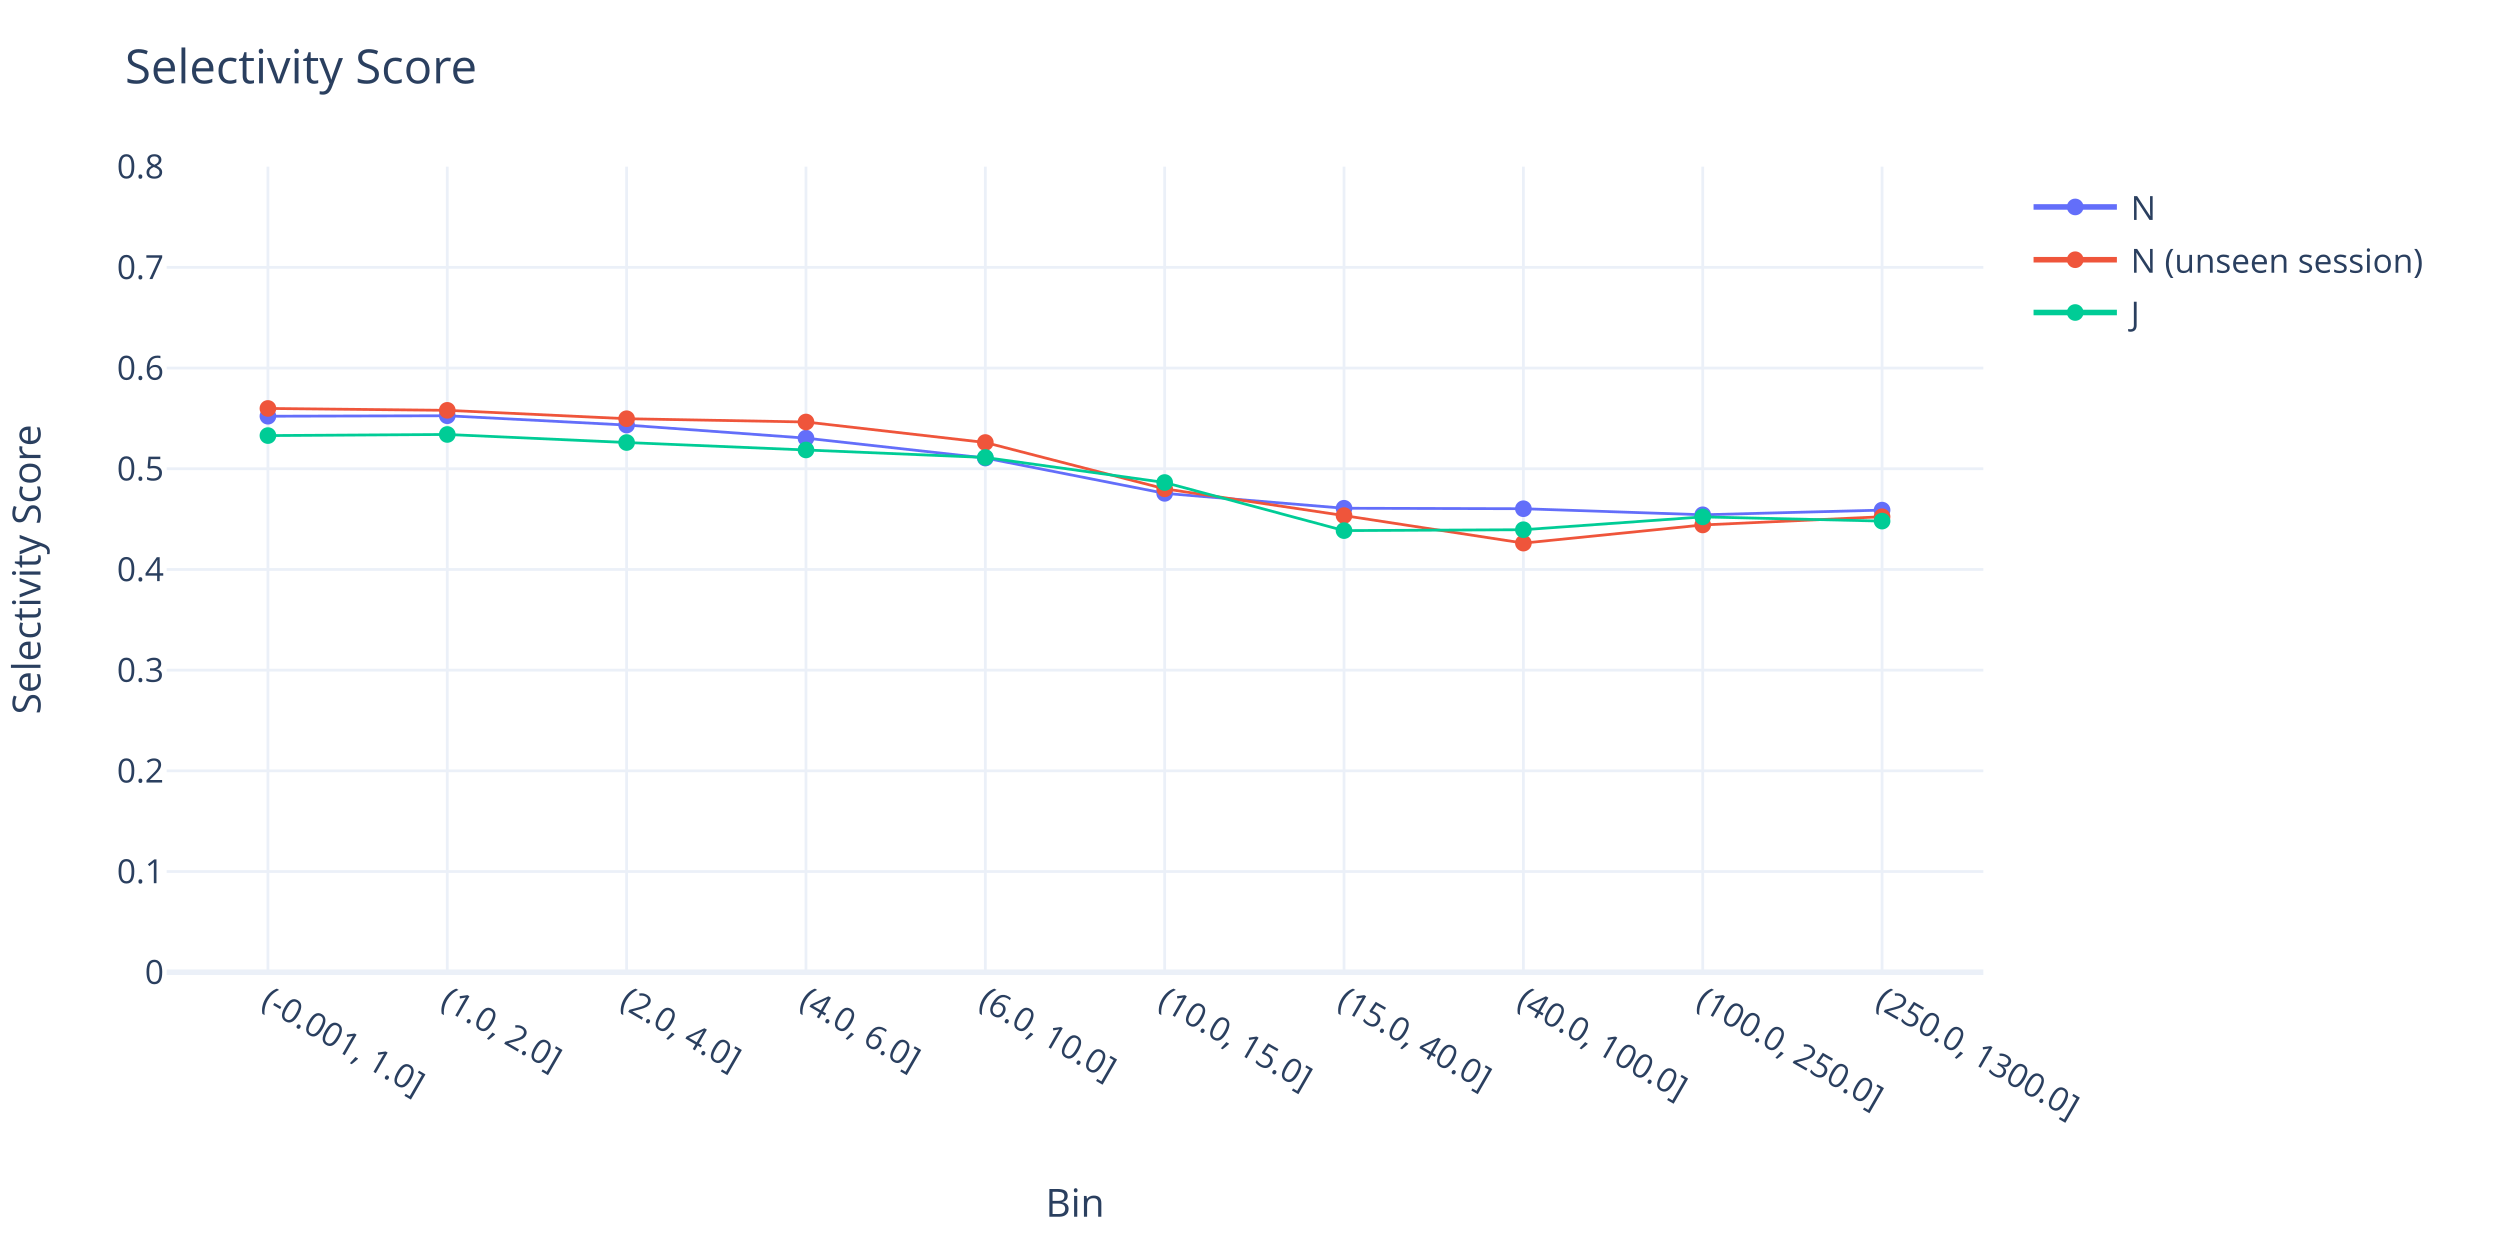
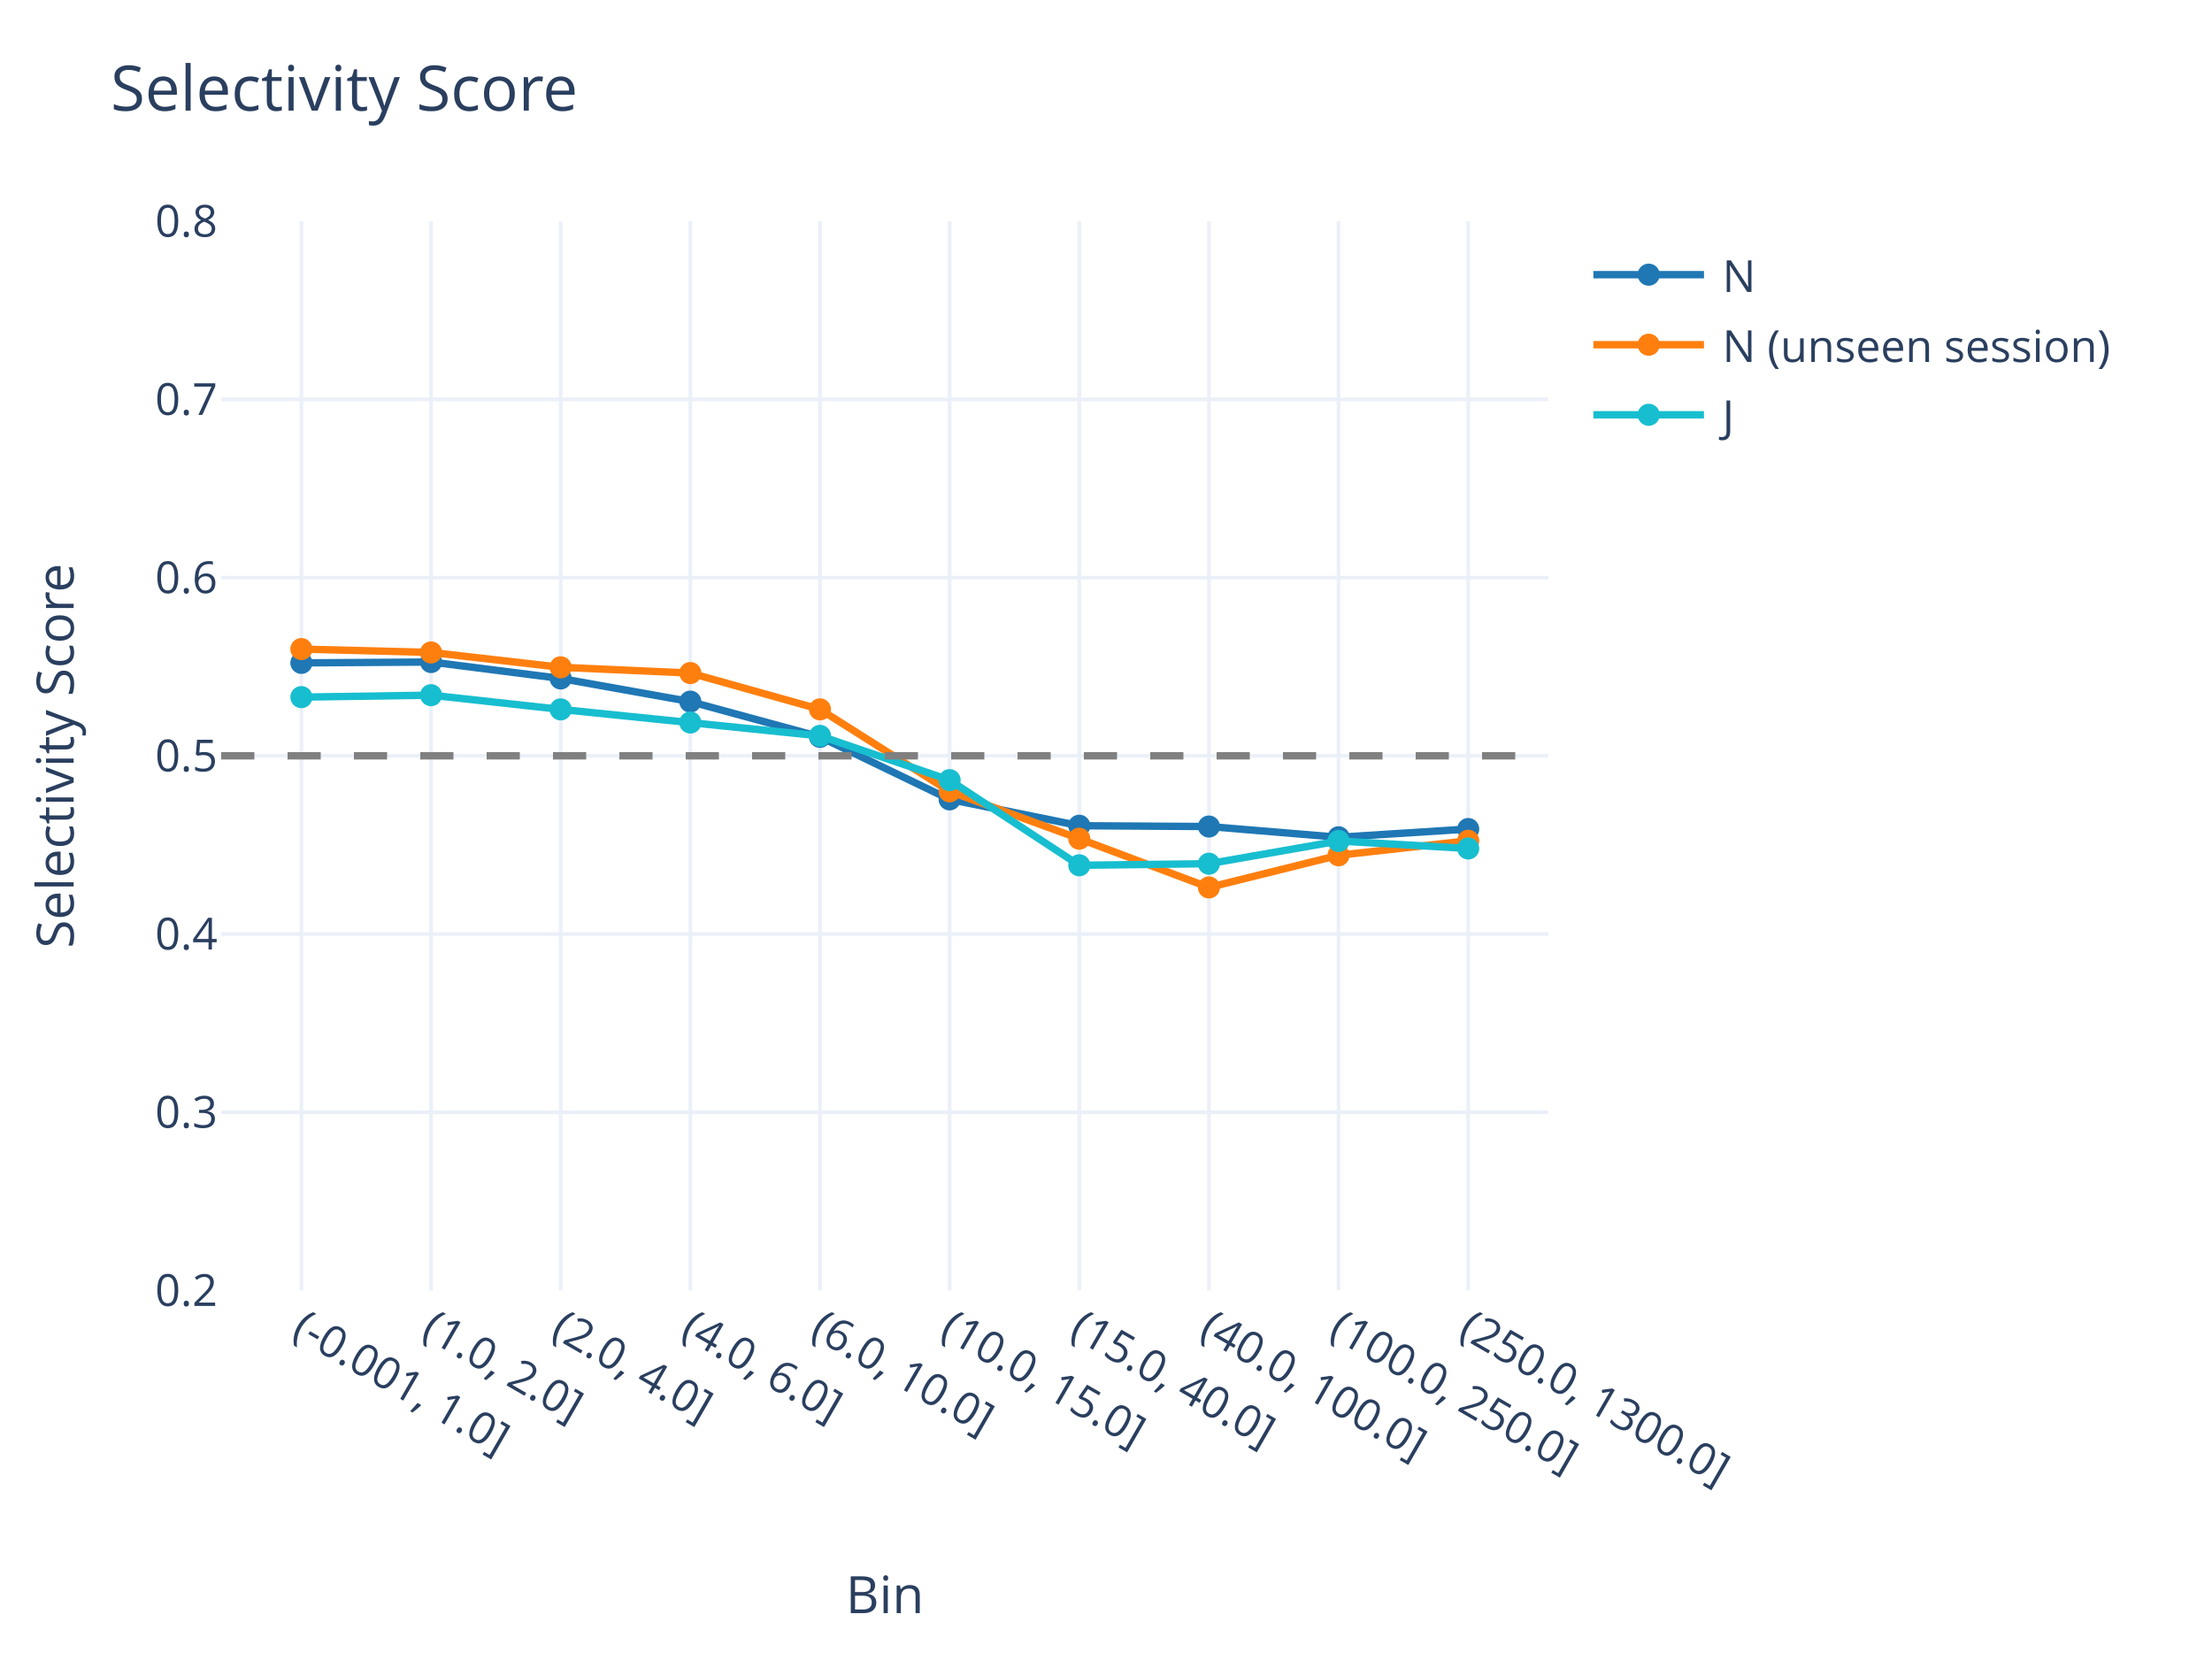
- <svg xmlns="http://www.w3.org/2000/svg" class="main-svg" width="1800" height="900" style="" viewBox="0 0 900 450">
-   <rect x="0" y="0" width="900" height="450" style="fill: rgb(255, 255, 255); fill-opacity: 1;" />
-   <defs id="defs-a955e3">
+ <svg xmlns="http://www.w3.org/2000/svg" class="main-svg" width="600" height="450" style="" viewBox="0 0 600 450">
+   <rect x="0" y="0" width="600" height="450" style="fill: rgb(255, 255, 255); fill-opacity: 1;" />
+   <defs id="defs-eeb32b">
    <g class="clips">
-       <clipPath id="clipa955e3xyplot" class="plotclip">
-         <rect width="654" height="290" />
-       </clipPath>
-       <clipPath class="axesclip" id="clipa955e3x">
-         <rect x="60" y="0" width="654" height="450" />
-       </clipPath>
-       <clipPath class="axesclip" id="clipa955e3y">
-         <rect x="0" y="60" width="900" height="290" />
-       </clipPath>
-       <clipPath class="axesclip" id="clipa955e3xy">
-         <rect x="60" y="60" width="654" height="290" />
+       <clipPath id="clipeeb32bxyplot" class="plotclip">
+         <rect width="360" height="290" />
+       </clipPath>
+       <clipPath class="axesclip" id="clipeeb32bx">
+         <rect x="60" y="0" width="360" height="450" />
+       </clipPath>
+       <clipPath class="axesclip" id="clipeeb32by">
+         <rect x="0" y="60" width="600" height="290" />
+       </clipPath>
+       <clipPath class="axesclip" id="clipeeb32bxy">
+         <rect x="60" y="60" width="360" height="290" />
      </clipPath>
    </g>
    <g class="gradients" />
+     <g class="patterns" />
  </defs>
  <g class="bglayer" />
  <g class="layer-below">
    <g class="imagelayer" />
    <g class="shapelayer" />
  </g>
  <g class="cartesianlayer">
    <g class="subplot xy">
      <g class="layer-subplot">
        <g class="shapelayer" />
        <g class="imagelayer" />
      </g>
+       <g class="minor-gridlayer">
+         <g class="x" />
+         <g class="y" />
+       </g>
      <g class="gridlayer">
        <g class="x">
-           <path class="xgrid crisp" transform="translate(96.45,0)" d="M0,60v290" style="stroke: rgb(235, 240, 248); stroke-opacity: 1; stroke-width: 1px;" />
-           <path class="xgrid crisp" transform="translate(161.02,0)" d="M0,60v290" style="stroke: rgb(235, 240, 248); stroke-opacity: 1; stroke-width: 1px;" />
-           <path class="xgrid crisp" transform="translate(225.58,0)" d="M0,60v290" style="stroke: rgb(235, 240, 248); stroke-opacity: 1; stroke-width: 1px;" />
-           <path class="xgrid crisp" transform="translate(290.15,0)" d="M0,60v290" style="stroke: rgb(235, 240, 248); stroke-opacity: 1; stroke-width: 1px;" />
-           <path class="xgrid crisp" transform="translate(354.72,0)" d="M0,60v290" style="stroke: rgb(235, 240, 248); stroke-opacity: 1; stroke-width: 1px;" />
-           <path class="xgrid crisp" transform="translate(419.28,0)" d="M0,60v290" style="stroke: rgb(235, 240, 248); stroke-opacity: 1; stroke-width: 1px;" />
-           <path class="xgrid crisp" transform="translate(483.85,0)" d="M0,60v290" style="stroke: rgb(235, 240, 248); stroke-opacity: 1; stroke-width: 1px;" />
-           <path class="xgrid crisp" transform="translate(548.42,0)" d="M0,60v290" style="stroke: rgb(235, 240, 248); stroke-opacity: 1; stroke-width: 1px;" />
-           <path class="xgrid crisp" transform="translate(612.98,0)" d="M0,60v290" style="stroke: rgb(235, 240, 248); stroke-opacity: 1; stroke-width: 1px;" />
-           <path class="xgrid crisp" transform="translate(677.55,0)" d="M0,60v290" style="stroke: rgb(235, 240, 248); stroke-opacity: 1; stroke-width: 1px;" />
+           <path class="xgrid crisp" transform="translate(81.75,0)" d="M0,60v290" style="stroke: rgb(235, 240, 248); stroke-opacity: 1; stroke-width: 1px;" />
+           <path class="xgrid crisp" transform="translate(116.92,0)" d="M0,60v290" style="stroke: rgb(235, 240, 248); stroke-opacity: 1; stroke-width: 1px;" />
+           <path class="xgrid crisp" transform="translate(152.08,0)" d="M0,60v290" style="stroke: rgb(235, 240, 248); stroke-opacity: 1; stroke-width: 1px;" />
+           <path class="xgrid crisp" transform="translate(187.25,0)" d="M0,60v290" style="stroke: rgb(235, 240, 248); stroke-opacity: 1; stroke-width: 1px;" />
+           <path class="xgrid crisp" transform="translate(222.42,0)" d="M0,60v290" style="stroke: rgb(235, 240, 248); stroke-opacity: 1; stroke-width: 1px;" />
+           <path class="xgrid crisp" transform="translate(257.58,0)" d="M0,60v290" style="stroke: rgb(235, 240, 248); stroke-opacity: 1; stroke-width: 1px;" />
+           <path class="xgrid crisp" transform="translate(292.75,0)" d="M0,60v290" style="stroke: rgb(235, 240, 248); stroke-opacity: 1; stroke-width: 1px;" />
+           <path class="xgrid crisp" transform="translate(327.92,0)" d="M0,60v290" style="stroke: rgb(235, 240, 248); stroke-opacity: 1; stroke-width: 1px;" />
+           <path class="xgrid crisp" transform="translate(363.08,0)" d="M0,60v290" style="stroke: rgb(235, 240, 248); stroke-opacity: 1; stroke-width: 1px;" />
+           <path class="xgrid crisp" transform="translate(398.25,0)" d="M0,60v290" style="stroke: rgb(235, 240, 248); stroke-opacity: 1; stroke-width: 1px;" />
        </g>
        <g class="y">
-           <path class="ygrid crisp" transform="translate(0,313.75)" d="M60,0h654" style="stroke: rgb(235, 240, 248); stroke-opacity: 1; stroke-width: 1px;" />
-           <path class="ygrid crisp" transform="translate(0,277.5)" d="M60,0h654" style="stroke: rgb(235, 240, 248); stroke-opacity: 1; stroke-width: 1px;" />
-           <path class="ygrid crisp" transform="translate(0,241.25)" d="M60,0h654" style="stroke: rgb(235, 240, 248); stroke-opacity: 1; stroke-width: 1px;" />
-           <path class="ygrid crisp" transform="translate(0,205)" d="M60,0h654" style="stroke: rgb(235, 240, 248); stroke-opacity: 1; stroke-width: 1px;" />
-           <path class="ygrid crisp" transform="translate(0,168.75)" d="M60,0h654" style="stroke: rgb(235, 240, 248); stroke-opacity: 1; stroke-width: 1px;" />
-           <path class="ygrid crisp" transform="translate(0,132.5)" d="M60,0h654" style="stroke: rgb(235, 240, 248); stroke-opacity: 1; stroke-width: 1px;" />
-           <path class="ygrid crisp" transform="translate(0,96.25)" d="M60,0h654" style="stroke: rgb(235, 240, 248); stroke-opacity: 1; stroke-width: 1px;" />
-         </g>
-       </g>
-       <g class="zerolinelayer">
-         <path class="yzl zl crisp" transform="translate(0,350)" d="M60,0h654" style="stroke: rgb(235, 240, 248); stroke-opacity: 1; stroke-width: 2px;" />
+           <path class="ygrid crisp" transform="translate(0,301.67)" d="M60,0h360" style="stroke: rgb(235, 240, 248); stroke-opacity: 1; stroke-width: 1px;" />
+           <path class="ygrid crisp" transform="translate(0,253.33)" d="M60,0h360" style="stroke: rgb(235, 240, 248); stroke-opacity: 1; stroke-width: 1px;" />
+           <path class="ygrid crisp" transform="translate(0,205)" d="M60,0h360" style="stroke: rgb(235, 240, 248); stroke-opacity: 1; stroke-width: 1px;" />
+           <path class="ygrid crisp" transform="translate(0,156.67)" d="M60,0h360" style="stroke: rgb(235, 240, 248); stroke-opacity: 1; stroke-width: 1px;" />
+           <path class="ygrid crisp" transform="translate(0,108.33)" d="M60,0h360" style="stroke: rgb(235, 240, 248); stroke-opacity: 1; stroke-width: 1px;" />
+         </g>
+       </g>
+       <g class="zerolinelayer" />
+       <g class="layer-between">
+         <g class="shapelayer" />
+         <g class="imagelayer" />
      </g>
      <path class="xlines-below" />
      <path class="ylines-below" />
      <g class="overlines-below" />
      <g class="xaxislayer-below" />
      <g class="yaxislayer-below" />
      <g class="overaxes-below" />
-       <g class="plot" transform="translate(60,60)" clip-path="url('#clipa955e3xyplot')">
-         <g class="scatterlayer mlayer">
-           <g class="trace scatter traced8496f" style="stroke-miterlimit: 2; opacity: 1;">
-             <g class="fills" />
-             <g class="errorbars" />
-             <g class="lines">
-               <path class="js-line" d="M36.45,89.84L101.02,89.67L165.58,93.02L230.15,97.73L294.72,104.9L359.28,117.61L423.85,122.97L488.42,123.14L552.98,125.32L617.55,123.64" style="vector-effect: non-scaling-stroke; fill: none; stroke: rgb(99, 110, 250); stroke-opacity: 1; stroke-width: 2px; opacity: 1;" />
-             </g>
-             <g class="points">
-               <path class="point" transform="translate(36.45,89.84)" d="M3,0A3,3 0 1,1 0,-3A3,3 0 0,1 3,0Z" style="opacity: 1; stroke-width: 0px; fill: rgb(99, 110, 250); fill-opacity: 1;" />
-               <path class="point" transform="translate(101.02,89.67)" d="M3,0A3,3 0 1,1 0,-3A3,3 0 0,1 3,0Z" style="opacity: 1; stroke-width: 0px; fill: rgb(99, 110, 250); fill-opacity: 1;" />
-               <path class="point" transform="translate(165.58,93.02)" d="M3,0A3,3 0 1,1 0,-3A3,3 0 0,1 3,0Z" style="opacity: 1; stroke-width: 0px; fill: rgb(99, 110, 250); fill-opacity: 1;" />
-               <path class="point" transform="translate(230.15,97.73)" d="M3,0A3,3 0 1,1 0,-3A3,3 0 0,1 3,0Z" style="opacity: 1; stroke-width: 0px; fill: rgb(99, 110, 250); fill-opacity: 1;" />
-               <path class="point" transform="translate(294.72,104.9)" d="M3,0A3,3 0 1,1 0,-3A3,3 0 0,1 3,0Z" style="opacity: 1; stroke-width: 0px; fill: rgb(99, 110, 250); fill-opacity: 1;" />
-               <path class="point" transform="translate(359.28,117.61)" d="M3,0A3,3 0 1,1 0,-3A3,3 0 0,1 3,0Z" style="opacity: 1; stroke-width: 0px; fill: rgb(99, 110, 250); fill-opacity: 1;" />
-               <path class="point" transform="translate(423.85,122.97)" d="M3,0A3,3 0 1,1 0,-3A3,3 0 0,1 3,0Z" style="opacity: 1; stroke-width: 0px; fill: rgb(99, 110, 250); fill-opacity: 1;" />
-               <path class="point" transform="translate(488.42,123.14)" d="M3,0A3,3 0 1,1 0,-3A3,3 0 0,1 3,0Z" style="opacity: 1; stroke-width: 0px; fill: rgb(99, 110, 250); fill-opacity: 1;" />
-               <path class="point" transform="translate(552.98,125.32)" d="M3,0A3,3 0 1,1 0,-3A3,3 0 0,1 3,0Z" style="opacity: 1; stroke-width: 0px; fill: rgb(99, 110, 250); fill-opacity: 1;" />
-               <path class="point" transform="translate(617.55,123.64)" d="M3,0A3,3 0 1,1 0,-3A3,3 0 0,1 3,0Z" style="opacity: 1; stroke-width: 0px; fill: rgb(99, 110, 250); fill-opacity: 1;" />
-             </g>
-             <g class="text" />
-           </g>
-           <g class="trace scatter trace6879ef" style="stroke-miterlimit: 2; opacity: 1;">
-             <g class="fills" />
-             <g class="errorbars" />
-             <g class="lines">
-               <path class="js-line" d="M36.45,87.04L101.02,87.72L165.58,90.74L230.15,91.92L294.72,99.3L359.28,115.98L423.85,125.61L488.42,135.52L552.98,128.98L617.55,126.03" style="vector-effect: non-scaling-stroke; fill: none; stroke: rgb(239, 85, 59); stroke-opacity: 1; stroke-width: 2px; opacity: 1;" />
-             </g>
-             <g class="points">
-               <path class="point" transform="translate(36.45,87.04)" d="M3,0A3,3 0 1,1 0,-3A3,3 0 0,1 3,0Z" style="opacity: 1; stroke-width: 0px; fill: rgb(239, 85, 59); fill-opacity: 1;" />
-               <path class="point" transform="translate(101.02,87.72)" d="M3,0A3,3 0 1,1 0,-3A3,3 0 0,1 3,0Z" style="opacity: 1; stroke-width: 0px; fill: rgb(239, 85, 59); fill-opacity: 1;" />
-               <path class="point" transform="translate(165.58,90.74)" d="M3,0A3,3 0 1,1 0,-3A3,3 0 0,1 3,0Z" style="opacity: 1; stroke-width: 0px; fill: rgb(239, 85, 59); fill-opacity: 1;" />
-               <path class="point" transform="translate(230.15,91.92)" d="M3,0A3,3 0 1,1 0,-3A3,3 0 0,1 3,0Z" style="opacity: 1; stroke-width: 0px; fill: rgb(239, 85, 59); fill-opacity: 1;" />
-               <path class="point" transform="translate(294.72,99.3)" d="M3,0A3,3 0 1,1 0,-3A3,3 0 0,1 3,0Z" style="opacity: 1; stroke-width: 0px; fill: rgb(239, 85, 59); fill-opacity: 1;" />
-               <path class="point" transform="translate(359.28,115.98)" d="M3,0A3,3 0 1,1 0,-3A3,3 0 0,1 3,0Z" style="opacity: 1; stroke-width: 0px; fill: rgb(239, 85, 59); fill-opacity: 1;" />
-               <path class="point" transform="translate(423.85,125.61)" d="M3,0A3,3 0 1,1 0,-3A3,3 0 0,1 3,0Z" style="opacity: 1; stroke-width: 0px; fill: rgb(239, 85, 59); fill-opacity: 1;" />
-               <path class="point" transform="translate(488.42,135.52)" d="M3,0A3,3 0 1,1 0,-3A3,3 0 0,1 3,0Z" style="opacity: 1; stroke-width: 0px; fill: rgb(239, 85, 59); fill-opacity: 1;" />
-               <path class="point" transform="translate(552.98,128.98)" d="M3,0A3,3 0 1,1 0,-3A3,3 0 0,1 3,0Z" style="opacity: 1; stroke-width: 0px; fill: rgb(239, 85, 59); fill-opacity: 1;" />
-               <path class="point" transform="translate(617.55,126.03)" d="M3,0A3,3 0 1,1 0,-3A3,3 0 0,1 3,0Z" style="opacity: 1; stroke-width: 0px; fill: rgb(239, 85, 59); fill-opacity: 1;" />
-             </g>
-             <g class="text" />
-           </g>
-           <g class="trace scatter traceb336b2" style="stroke-miterlimit: 2; opacity: 1;">
-             <g class="fills" />
-             <g class="errorbars" />
-             <g class="lines">
-               <path class="js-line" d="M36.45,96.81L101.02,96.41L165.58,99.31L294.72,104.69L359.28,113.7L423.85,131.02L488.42,130.7L552.98,126.08L617.55,127.6" style="vector-effect: non-scaling-stroke; fill: none; stroke: rgb(0, 204, 150); stroke-opacity: 1; stroke-width: 2px; opacity: 1;" />
-             </g>
-             <g class="points">
-               <path class="point" transform="translate(36.45,96.81)" d="M3,0A3,3 0 1,1 0,-3A3,3 0 0,1 3,0Z" style="opacity: 1; stroke-width: 0px; fill: rgb(0, 204, 150); fill-opacity: 1;" />
-               <path class="point" transform="translate(101.02,96.41)" d="M3,0A3,3 0 1,1 0,-3A3,3 0 0,1 3,0Z" style="opacity: 1; stroke-width: 0px; fill: rgb(0, 204, 150); fill-opacity: 1;" />
-               <path class="point" transform="translate(165.58,99.31)" d="M3,0A3,3 0 1,1 0,-3A3,3 0 0,1 3,0Z" style="opacity: 1; stroke-width: 0px; fill: rgb(0, 204, 150); fill-opacity: 1;" />
-               <path class="point" transform="translate(230.15,101.98)" d="M3,0A3,3 0 1,1 0,-3A3,3 0 0,1 3,0Z" style="opacity: 1; stroke-width: 0px; fill: rgb(0, 204, 150); fill-opacity: 1;" />
-               <path class="point" transform="translate(294.72,104.69)" d="M3,0A3,3 0 1,1 0,-3A3,3 0 0,1 3,0Z" style="opacity: 1; stroke-width: 0px; fill: rgb(0, 204, 150); fill-opacity: 1;" />
-               <path class="point" transform="translate(359.28,113.7)" d="M3,0A3,3 0 1,1 0,-3A3,3 0 0,1 3,0Z" style="opacity: 1; stroke-width: 0px; fill: rgb(0, 204, 150); fill-opacity: 1;" />
-               <path class="point" transform="translate(423.85,131.02)" d="M3,0A3,3 0 1,1 0,-3A3,3 0 0,1 3,0Z" style="opacity: 1; stroke-width: 0px; fill: rgb(0, 204, 150); fill-opacity: 1;" />
-               <path class="point" transform="translate(488.42,130.7)" d="M3,0A3,3 0 1,1 0,-3A3,3 0 0,1 3,0Z" style="opacity: 1; stroke-width: 0px; fill: rgb(0, 204, 150); fill-opacity: 1;" />
-               <path class="point" transform="translate(552.98,126.08)" d="M3,0A3,3 0 1,1 0,-3A3,3 0 0,1 3,0Z" style="opacity: 1; stroke-width: 0px; fill: rgb(0, 204, 150); fill-opacity: 1;" />
-               <path class="point" transform="translate(617.55,127.6)" d="M3,0A3,3 0 1,1 0,-3A3,3 0 0,1 3,0Z" style="opacity: 1; stroke-width: 0px; fill: rgb(0, 204, 150); fill-opacity: 1;" />
-             </g>
-             <g class="text" />
-           </g>
-         </g>
-       </g>
-       <g class="overplot" />
+       <g class="overplot">
+         <g class="xy" transform="translate(60,60)" clip-path="url(#clipeeb32bxyplot)">
+           <g class="scatterlayer mlayer">
+             <g class="trace scatter trace3323db" style="stroke-miterlimit: 2; opacity: 1;">
+               <g class="fills" />
+               <g class="errorbars" />
+               <g class="lines">
+                 <path class="js-line" d="M21.75,119.79L56.92,119.56L92.08,124.02L127.25,130.3L162.42,139.86L197.58,156.82L232.75,163.96L267.92,164.18L303.08,167.09L338.25,164.86" style="vector-effect: none; fill: none; stroke: rgb(31, 119, 180); stroke-opacity: 1; stroke-width: 2px; opacity: 1;" />
+               </g>
+               <g class="points">
+                 <path class="point" transform="translate(21.75,119.79)" d="M3,0A3,3 0 1,1 0,-3A3,3 0 0,1 3,0Z" style="opacity: 1; stroke-width: 0px; fill: rgb(31, 119, 180); fill-opacity: 1;" />
+                 <path class="point" transform="translate(56.92,119.56)" d="M3,0A3,3 0 1,1 0,-3A3,3 0 0,1 3,0Z" style="opacity: 1; stroke-width: 0px; fill: rgb(31, 119, 180); fill-opacity: 1;" />
+                 <path class="point" transform="translate(92.08,124.02)" d="M3,0A3,3 0 1,1 0,-3A3,3 0 0,1 3,0Z" style="opacity: 1; stroke-width: 0px; fill: rgb(31, 119, 180); fill-opacity: 1;" />
+                 <path class="point" transform="translate(127.25,130.3)" d="M3,0A3,3 0 1,1 0,-3A3,3 0 0,1 3,0Z" style="opacity: 1; stroke-width: 0px; fill: rgb(31, 119, 180); fill-opacity: 1;" />
+                 <path class="point" transform="translate(162.42,139.86)" d="M3,0A3,3 0 1,1 0,-3A3,3 0 0,1 3,0Z" style="opacity: 1; stroke-width: 0px; fill: rgb(31, 119, 180); fill-opacity: 1;" />
+                 <path class="point" transform="translate(197.58,156.82)" d="M3,0A3,3 0 1,1 0,-3A3,3 0 0,1 3,0Z" style="opacity: 1; stroke-width: 0px; fill: rgb(31, 119, 180); fill-opacity: 1;" />
+                 <path class="point" transform="translate(232.75,163.96)" d="M3,0A3,3 0 1,1 0,-3A3,3 0 0,1 3,0Z" style="opacity: 1; stroke-width: 0px; fill: rgb(31, 119, 180); fill-opacity: 1;" />
+                 <path class="point" transform="translate(267.92,164.18)" d="M3,0A3,3 0 1,1 0,-3A3,3 0 0,1 3,0Z" style="opacity: 1; stroke-width: 0px; fill: rgb(31, 119, 180); fill-opacity: 1;" />
+                 <path class="point" transform="translate(303.08,167.09)" d="M3,0A3,3 0 1,1 0,-3A3,3 0 0,1 3,0Z" style="opacity: 1; stroke-width: 0px; fill: rgb(31, 119, 180); fill-opacity: 1;" />
+                 <path class="point" transform="translate(338.25,164.86)" d="M3,0A3,3 0 1,1 0,-3A3,3 0 0,1 3,0Z" style="opacity: 1; stroke-width: 0px; fill: rgb(31, 119, 180); fill-opacity: 1;" />
+               </g>
+               <g class="text" />
+             </g>
+             <g class="trace scatter trace9f308c" style="stroke-miterlimit: 2; opacity: 1;">
+               <g class="fills" />
+               <g class="errorbars" />
+               <g class="lines">
+                 <path class="js-line" d="M21.75,116.05L56.92,116.96L92.08,120.99L127.25,122.55L162.42,132.4L197.58,154.64L232.75,167.48L267.92,180.7L303.08,171.97L338.25,168.04" style="vector-effect: none; fill: none; stroke: rgb(255, 127, 14); stroke-opacity: 1; stroke-width: 2px; opacity: 1;" />
+               </g>
+               <g class="points">
+                 <path class="point" transform="translate(21.75,116.05)" d="M3,0A3,3 0 1,1 0,-3A3,3 0 0,1 3,0Z" style="opacity: 1; stroke-width: 0px; fill: rgb(255, 127, 14); fill-opacity: 1;" />
+                 <path class="point" transform="translate(56.92,116.96)" d="M3,0A3,3 0 1,1 0,-3A3,3 0 0,1 3,0Z" style="opacity: 1; stroke-width: 0px; fill: rgb(255, 127, 14); fill-opacity: 1;" />
+                 <path class="point" transform="translate(92.08,120.99)" d="M3,0A3,3 0 1,1 0,-3A3,3 0 0,1 3,0Z" style="opacity: 1; stroke-width: 0px; fill: rgb(255, 127, 14); fill-opacity: 1;" />
+                 <path class="point" transform="translate(127.25,122.55)" d="M3,0A3,3 0 1,1 0,-3A3,3 0 0,1 3,0Z" style="opacity: 1; stroke-width: 0px; fill: rgb(255, 127, 14); fill-opacity: 1;" />
+                 <path class="point" transform="translate(162.42,132.4)" d="M3,0A3,3 0 1,1 0,-3A3,3 0 0,1 3,0Z" style="opacity: 1; stroke-width: 0px; fill: rgb(255, 127, 14); fill-opacity: 1;" />
+                 <path class="point" transform="translate(197.58,154.64)" d="M3,0A3,3 0 1,1 0,-3A3,3 0 0,1 3,0Z" style="opacity: 1; stroke-width: 0px; fill: rgb(255, 127, 14); fill-opacity: 1;" />
+                 <path class="point" transform="translate(232.75,167.48)" d="M3,0A3,3 0 1,1 0,-3A3,3 0 0,1 3,0Z" style="opacity: 1; stroke-width: 0px; fill: rgb(255, 127, 14); fill-opacity: 1;" />
+                 <path class="point" transform="translate(267.92,180.7)" d="M3,0A3,3 0 1,1 0,-3A3,3 0 0,1 3,0Z" style="opacity: 1; stroke-width: 0px; fill: rgb(255, 127, 14); fill-opacity: 1;" />
+                 <path class="point" transform="translate(303.08,171.97)" d="M3,0A3,3 0 1,1 0,-3A3,3 0 0,1 3,0Z" style="opacity: 1; stroke-width: 0px; fill: rgb(255, 127, 14); fill-opacity: 1;" />
+                 <path class="point" transform="translate(338.25,168.04)" d="M3,0A3,3 0 1,1 0,-3A3,3 0 0,1 3,0Z" style="opacity: 1; stroke-width: 0px; fill: rgb(255, 127, 14); fill-opacity: 1;" />
+               </g>
+               <g class="text" />
+             </g>
+             <g class="trace scatter traceeeb08d" style="stroke-miterlimit: 2; opacity: 1;">
+               <g class="fills" />
+               <g class="errorbars" />
+               <g class="lines">
+                 <path class="js-line" d="M21.75,129.08L56.92,128.55L92.08,132.41L162.42,139.59L197.58,151.6L232.75,174.69L267.92,174.26L303.08,168.11L338.25,170.13" style="vector-effect: none; fill: none; stroke: rgb(23, 190, 207); stroke-opacity: 1; stroke-width: 2px; opacity: 1;" />
+               </g>
+               <g class="points">
+                 <path class="point" transform="translate(21.75,129.08)" d="M3,0A3,3 0 1,1 0,-3A3,3 0 0,1 3,0Z" style="opacity: 1; stroke-width: 0px; fill: rgb(23, 190, 207); fill-opacity: 1;" />
+                 <path class="point" transform="translate(56.92,128.55)" d="M3,0A3,3 0 1,1 0,-3A3,3 0 0,1 3,0Z" style="opacity: 1; stroke-width: 0px; fill: rgb(23, 190, 207); fill-opacity: 1;" />
+                 <path class="point" transform="translate(92.08,132.41)" d="M3,0A3,3 0 1,1 0,-3A3,3 0 0,1 3,0Z" style="opacity: 1; stroke-width: 0px; fill: rgb(23, 190, 207); fill-opacity: 1;" />
+                 <path class="point" transform="translate(127.25,135.97)" d="M3,0A3,3 0 1,1 0,-3A3,3 0 0,1 3,0Z" style="opacity: 1; stroke-width: 0px; fill: rgb(23, 190, 207); fill-opacity: 1;" />
+                 <path class="point" transform="translate(162.42,139.59)" d="M3,0A3,3 0 1,1 0,-3A3,3 0 0,1 3,0Z" style="opacity: 1; stroke-width: 0px; fill: rgb(23, 190, 207); fill-opacity: 1;" />
+                 <path class="point" transform="translate(197.58,151.6)" d="M3,0A3,3 0 1,1 0,-3A3,3 0 0,1 3,0Z" style="opacity: 1; stroke-width: 0px; fill: rgb(23, 190, 207); fill-opacity: 1;" />
+                 <path class="point" transform="translate(232.75,174.69)" d="M3,0A3,3 0 1,1 0,-3A3,3 0 0,1 3,0Z" style="opacity: 1; stroke-width: 0px; fill: rgb(23, 190, 207); fill-opacity: 1;" />
+                 <path class="point" transform="translate(267.92,174.26)" d="M3,0A3,3 0 1,1 0,-3A3,3 0 0,1 3,0Z" style="opacity: 1; stroke-width: 0px; fill: rgb(23, 190, 207); fill-opacity: 1;" />
+                 <path class="point" transform="translate(303.08,168.11)" d="M3,0A3,3 0 1,1 0,-3A3,3 0 0,1 3,0Z" style="opacity: 1; stroke-width: 0px; fill: rgb(23, 190, 207); fill-opacity: 1;" />
+                 <path class="point" transform="translate(338.25,170.13)" d="M3,0A3,3 0 1,1 0,-3A3,3 0 0,1 3,0Z" style="opacity: 1; stroke-width: 0px; fill: rgb(23, 190, 207); fill-opacity: 1;" />
+               </g>
+               <g class="text" />
+             </g>
+           </g>
+         </g>
+       </g>
      <path class="xlines-above crisp" d="M0,0" style="fill: none;" />
      <path class="ylines-above crisp" d="M0,0" style="fill: none;" />
      <g class="overlines-above" />
      <g class="xaxislayer-above">
        <g class="xtick">
-           <text text-anchor="start" x="0" y="363" transform="translate(96.45,0) rotate(30,0,357)" style="font-family: 'Open Sans', verdana, arial, sans-serif; font-size: 12px; fill: rgb(42, 63, 95); fill-opacity: 1; white-space: pre;">(-0.001, 1.0]</text>
-         </g>
-         <g class="xtick">
-           <text text-anchor="start" x="0" y="363" transform="translate(161.02,0) rotate(30,0,357)" style="font-family: 'Open Sans', verdana, arial, sans-serif; font-size: 12px; fill: rgb(42, 63, 95); fill-opacity: 1; white-space: pre;">(1.0, 2.0]</text>
-         </g>
-         <g class="xtick">
-           <text text-anchor="start" x="0" y="363" transform="translate(225.58,0) rotate(30,0,357)" style="font-family: 'Open Sans', verdana, arial, sans-serif; font-size: 12px; fill: rgb(42, 63, 95); fill-opacity: 1; white-space: pre;">(2.0, 4.0]</text>
-         </g>
-         <g class="xtick">
-           <text text-anchor="start" x="0" y="363" transform="translate(290.15,0) rotate(30,0,357)" style="font-family: 'Open Sans', verdana, arial, sans-serif; font-size: 12px; fill: rgb(42, 63, 95); fill-opacity: 1; white-space: pre;">(4.0, 6.0]</text>
-         </g>
-         <g class="xtick">
-           <text text-anchor="start" x="0" y="363" transform="translate(354.72,0) rotate(30,0,357)" style="font-family: 'Open Sans', verdana, arial, sans-serif; font-size: 12px; fill: rgb(42, 63, 95); fill-opacity: 1; white-space: pre;">(6.0, 10.0]</text>
-         </g>
-         <g class="xtick">
-           <text text-anchor="start" x="0" y="363" transform="translate(419.28,0) rotate(30,0,357)" style="font-family: 'Open Sans', verdana, arial, sans-serif; font-size: 12px; fill: rgb(42, 63, 95); fill-opacity: 1; white-space: pre;">(10.0, 15.0]</text>
-         </g>
-         <g class="xtick">
-           <text text-anchor="start" x="0" y="363" transform="translate(483.85,0) rotate(30,0,357)" style="font-family: 'Open Sans', verdana, arial, sans-serif; font-size: 12px; fill: rgb(42, 63, 95); fill-opacity: 1; white-space: pre;">(15.0, 40.0]</text>
-         </g>
-         <g class="xtick">
-           <text text-anchor="start" x="0" y="363" transform="translate(548.42,0) rotate(30,0,357)" style="font-family: 'Open Sans', verdana, arial, sans-serif; font-size: 12px; fill: rgb(42, 63, 95); fill-opacity: 1; white-space: pre;">(40.0, 100.0]</text>
-         </g>
-         <g class="xtick">
-           <text text-anchor="start" x="0" y="363" transform="translate(612.98,0) rotate(30,0,357)" style="font-family: 'Open Sans', verdana, arial, sans-serif; font-size: 12px; fill: rgb(42, 63, 95); fill-opacity: 1; white-space: pre;">(100.0, 250.0]</text>
-         </g>
-         <g class="xtick">
-           <text text-anchor="start" x="0" y="363" transform="translate(677.55,0) rotate(30,0,357)" style="font-family: 'Open Sans', verdana, arial, sans-serif; font-size: 12px; fill: rgb(42, 63, 95); fill-opacity: 1; white-space: pre;">(250.0, 1300.0]</text>
+           <text text-anchor="start" x="0" y="363" transform="translate(81.75,0) rotate(30,0,357)" style="font-family: 'Open Sans', verdana, arial, sans-serif; font-size: 12px; fill: rgb(42, 63, 95); fill-opacity: 1; white-space: pre; opacity: 1;">(-0.001, 1.0]</text>
+         </g>
+         <g class="xtick">
+           <text text-anchor="start" x="0" y="363" transform="translate(116.92,0) rotate(30,0,357)" style="font-family: 'Open Sans', verdana, arial, sans-serif; font-size: 12px; fill: rgb(42, 63, 95); fill-opacity: 1; white-space: pre; opacity: 1;">(1.0, 2.0]</text>
+         </g>
+         <g class="xtick">
+           <text text-anchor="start" x="0" y="363" transform="translate(152.08,0) rotate(30,0,357)" style="font-family: 'Open Sans', verdana, arial, sans-serif; font-size: 12px; fill: rgb(42, 63, 95); fill-opacity: 1; white-space: pre; opacity: 1;">(2.0, 4.0]</text>
+         </g>
+         <g class="xtick">
+           <text text-anchor="start" x="0" y="363" transform="translate(187.25,0) rotate(30,0,357)" style="font-family: 'Open Sans', verdana, arial, sans-serif; font-size: 12px; fill: rgb(42, 63, 95); fill-opacity: 1; white-space: pre; opacity: 1;">(4.0, 6.0]</text>
+         </g>
+         <g class="xtick">
+           <text text-anchor="start" x="0" y="363" transform="translate(222.42,0) rotate(30,0,357)" style="font-family: 'Open Sans', verdana, arial, sans-serif; font-size: 12px; fill: rgb(42, 63, 95); fill-opacity: 1; white-space: pre; opacity: 1;">(6.0, 10.0]</text>
+         </g>
+         <g class="xtick">
+           <text text-anchor="start" x="0" y="363" transform="translate(257.58,0) rotate(30,0,357)" style="font-family: 'Open Sans', verdana, arial, sans-serif; font-size: 12px; fill: rgb(42, 63, 95); fill-opacity: 1; white-space: pre; opacity: 1;">(10.0, 15.0]</text>
+         </g>
+         <g class="xtick">
+           <text text-anchor="start" x="0" y="363" transform="translate(292.75,0) rotate(30,0,357)" style="font-family: 'Open Sans', verdana, arial, sans-serif; font-size: 12px; fill: rgb(42, 63, 95); fill-opacity: 1; white-space: pre; opacity: 1;">(15.0, 40.0]</text>
+         </g>
+         <g class="xtick">
+           <text text-anchor="start" x="0" y="363" transform="translate(327.92,0) rotate(30,0,357)" style="font-family: 'Open Sans', verdana, arial, sans-serif; font-size: 12px; fill: rgb(42, 63, 95); fill-opacity: 1; white-space: pre; opacity: 1;">(40.0, 100.0]</text>
+         </g>
+         <g class="xtick">
+           <text text-anchor="start" x="0" y="363" transform="translate(363.08,0) rotate(30,0,357)" style="font-family: 'Open Sans', verdana, arial, sans-serif; font-size: 12px; fill: rgb(42, 63, 95); fill-opacity: 1; white-space: pre; opacity: 1;">(100.0, 250.0]</text>
+         </g>
+         <g class="xtick">
+           <text text-anchor="start" x="0" y="363" transform="translate(398.25,0) rotate(30,0,357)" style="font-family: 'Open Sans', verdana, arial, sans-serif; font-size: 12px; fill: rgb(42, 63, 95); fill-opacity: 1; white-space: pre; opacity: 1;">(250.0, 1300.0]</text>
        </g>
      </g>
      <g class="yaxislayer-above">
        <g class="ytick">
-           <text text-anchor="end" x="59" y="4.2" transform="translate(0,350)" style="font-family: 'Open Sans', verdana, arial, sans-serif; font-size: 12px; fill: rgb(42, 63, 95); fill-opacity: 1; white-space: pre;">0</text>
-         </g>
-         <g class="ytick">
-           <text text-anchor="end" x="59" y="4.2" transform="translate(0,313.75)" style="font-family: 'Open Sans', verdana, arial, sans-serif; font-size: 12px; fill: rgb(42, 63, 95); fill-opacity: 1; white-space: pre;">0.1</text>
-         </g>
-         <g class="ytick">
-           <text text-anchor="end" x="59" y="4.2" transform="translate(0,277.5)" style="font-family: 'Open Sans', verdana, arial, sans-serif; font-size: 12px; fill: rgb(42, 63, 95); fill-opacity: 1; white-space: pre;">0.2</text>
-         </g>
-         <g class="ytick">
-           <text text-anchor="end" x="59" y="4.2" transform="translate(0,241.25)" style="font-family: 'Open Sans', verdana, arial, sans-serif; font-size: 12px; fill: rgb(42, 63, 95); fill-opacity: 1; white-space: pre;">0.3</text>
-         </g>
-         <g class="ytick">
-           <text text-anchor="end" x="59" y="4.2" transform="translate(0,205)" style="font-family: 'Open Sans', verdana, arial, sans-serif; font-size: 12px; fill: rgb(42, 63, 95); fill-opacity: 1; white-space: pre;">0.4</text>
-         </g>
-         <g class="ytick">
-           <text text-anchor="end" x="59" y="4.2" transform="translate(0,168.75)" style="font-family: 'Open Sans', verdana, arial, sans-serif; font-size: 12px; fill: rgb(42, 63, 95); fill-opacity: 1; white-space: pre;">0.5</text>
-         </g>
-         <g class="ytick">
-           <text text-anchor="end" x="59" y="4.2" transform="translate(0,132.5)" style="font-family: 'Open Sans', verdana, arial, sans-serif; font-size: 12px; fill: rgb(42, 63, 95); fill-opacity: 1; white-space: pre;">0.6</text>
-         </g>
-         <g class="ytick">
-           <text text-anchor="end" x="59" y="4.2" transform="translate(0,96.25)" style="font-family: 'Open Sans', verdana, arial, sans-serif; font-size: 12px; fill: rgb(42, 63, 95); fill-opacity: 1; white-space: pre;">0.7</text>
-         </g>
-         <g class="ytick">
-           <text text-anchor="end" x="59" y="4.2" transform="translate(0,60)" style="font-family: 'Open Sans', verdana, arial, sans-serif; font-size: 12px; fill: rgb(42, 63, 95); fill-opacity: 1; white-space: pre;">0.8</text>
+           <text text-anchor="end" x="59" y="4.2" transform="translate(0,350)" style="font-family: 'Open Sans', verdana, arial, sans-serif; font-size: 12px; fill: rgb(42, 63, 95); fill-opacity: 1; white-space: pre; opacity: 1;">0.2</text>
+         </g>
+         <g class="ytick">
+           <text text-anchor="end" x="59" y="4.2" style="font-family: 'Open Sans', verdana, arial, sans-serif; font-size: 12px; fill: rgb(42, 63, 95); fill-opacity: 1; white-space: pre; opacity: 1;" transform="translate(0,301.67)">0.3</text>
+         </g>
+         <g class="ytick">
+           <text text-anchor="end" x="59" y="4.2" style="font-family: 'Open Sans', verdana, arial, sans-serif; font-size: 12px; fill: rgb(42, 63, 95); fill-opacity: 1; white-space: pre; opacity: 1;" transform="translate(0,253.33)">0.4</text>
+         </g>
+         <g class="ytick">
+           <text text-anchor="end" x="59" y="4.2" style="font-family: 'Open Sans', verdana, arial, sans-serif; font-size: 12px; fill: rgb(42, 63, 95); fill-opacity: 1; white-space: pre; opacity: 1;" transform="translate(0,205)">0.5</text>
+         </g>
+         <g class="ytick">
+           <text text-anchor="end" x="59" y="4.2" style="font-family: 'Open Sans', verdana, arial, sans-serif; font-size: 12px; fill: rgb(42, 63, 95); fill-opacity: 1; white-space: pre; opacity: 1;" transform="translate(0,156.67)">0.6</text>
+         </g>
+         <g class="ytick">
+           <text text-anchor="end" x="59" y="4.2" style="font-family: 'Open Sans', verdana, arial, sans-serif; font-size: 12px; fill: rgb(42, 63, 95); fill-opacity: 1; white-space: pre; opacity: 1;" transform="translate(0,108.33)">0.7</text>
+         </g>
+         <g class="ytick">
+           <text text-anchor="end" x="59" y="4.2" style="font-family: 'Open Sans', verdana, arial, sans-serif; font-size: 12px; fill: rgb(42, 63, 95); fill-opacity: 1; white-space: pre; opacity: 1;" transform="translate(0,60)">0.8</text>
        </g>
      </g>
      <g class="overaxes-above" />
    </g>
  </g>
  <g class="polarlayer" />
+   <g class="smithlayer" />
  <g class="ternarylayer" />
  <g class="geolayer" />
  <g class="funnelarealayer" />
  <g class="pielayer" />
+   <g class="iciclelayer" />
  <g class="treemaplayer" />
  <g class="sunburstlayer" />
  <g class="glimages" />
-   <defs id="topdefs-a955e3">
+   <defs id="topdefs-eeb32b">
    <g class="clips" />
-     <clipPath id="legenda955e3">
+     <clipPath id="legendeeb32b">
      <rect width="161" height="67" x="0" y="0" />
    </clipPath>
  </defs>
  <g class="layer-above">
    <g class="imagelayer" />
-     <g class="shapelayer" />
+     <g class="shapelayer">
+       <g class="shape-group" data-index="0" clip-path="url(#clipeeb32by)">
+         <path data-index="0" fill-rule="evenodd" d="M60,205L420,205" style="opacity: 1; stroke: rgb(128, 128, 128); stroke-opacity: 1; fill: rgb(0, 0, 0); fill-opacity: 0; stroke-dasharray: 9px, 9px; stroke-width: 2px;" />
+       </g>
+     </g>
  </g>
  <g class="infolayer">
-     <g class="legend" pointer-events="all" transform="translate(727.08,60)">
-       <rect class="bg" shape-rendering="crispEdges" style="stroke: rgb(68, 68, 68); stroke-opacity: 1; fill: rgb(255, 255, 255); fill-opacity: 1; stroke-width: 0px;" width="161" height="67" x="0" y="0" />
-       <g class="scrollbox" transform="" clip-path="url('#legenda955e3')">
+     <g class="legend" pointer-events="all" transform="translate(427.2,60)">
+       <rect class="bg" shape-rendering="crispEdges" width="161" height="67" x="0" y="0" style="stroke: rgb(68, 68, 68); stroke-opacity: 1; fill: rgb(255, 255, 255); fill-opacity: 1; stroke-width: 0px;" />
+       <g class="scrollbox" transform="" clip-path="url(#legendeeb32b)">
        <g class="groups">
          <g class="traces" transform="translate(0,14.5)" style="opacity: 1;">
            <text class="legendtext" text-anchor="start" x="40" y="4.68" style="font-family: 'Open Sans', verdana, arial, sans-serif; font-size: 12px; fill: rgb(42, 63, 95); fill-opacity: 1; white-space: pre;">N</text>
            <g class="layers" style="opacity: 1;">
              <g class="legendfill" />
              <g class="legendlines">
-                 <path class="js-line" d="M5,0h30" style="fill: none; stroke: rgb(99, 110, 250); stroke-opacity: 1; stroke-width: 2px;" />
+                 <path class="js-line" d="M5,0h30" style="fill: none; stroke: rgb(31, 119, 180); stroke-opacity: 1; stroke-width: 2px;" />
              </g>
              <g class="legendsymbols">
                <g class="legendpoints">
-                   <path class="scatterpts" transform="translate(20,0)" d="M3,0A3,3 0 1,1 0,-3A3,3 0 0,1 3,0Z" style="opacity: 1; stroke-width: 0px; fill: rgb(99, 110, 250); fill-opacity: 1;" />
+                   <path class="scatterpts" transform="translate(20,0)" d="M3,0A3,3 0 1,1 0,-3A3,3 0 0,1 3,0Z" style="opacity: 1; stroke-width: 0px; fill: rgb(31, 119, 180); fill-opacity: 1;" />
                </g>
              </g>
            </g>
            <rect class="legendtoggle" x="0" y="-9.5" width="155.719" height="19" style="fill: rgb(0, 0, 0); fill-opacity: 0;" />
          </g>
          <g class="traces" transform="translate(0,33.5)" style="opacity: 1;">
            <text class="legendtext" text-anchor="start" x="40" y="4.68" style="font-family: 'Open Sans', verdana, arial, sans-serif; font-size: 12px; fill: rgb(42, 63, 95); fill-opacity: 1; white-space: pre;">N (unseen session)</text>
            <g class="layers" style="opacity: 1;">
              <g class="legendfill" />
              <g class="legendlines">
-                 <path class="js-line" d="M5,0h30" style="fill: none; stroke: rgb(239, 85, 59); stroke-opacity: 1; stroke-width: 2px;" />
+                 <path class="js-line" d="M5,0h30" style="fill: none; stroke: rgb(255, 127, 14); stroke-opacity: 1; stroke-width: 2px;" />
              </g>
              <g class="legendsymbols">
                <g class="legendpoints">
-                   <path class="scatterpts" transform="translate(20,0)" d="M3,0A3,3 0 1,1 0,-3A3,3 0 0,1 3,0Z" style="opacity: 1; stroke-width: 0px; fill: rgb(239, 85, 59); fill-opacity: 1;" />
+                   <path class="scatterpts" transform="translate(20,0)" d="M3,0A3,3 0 1,1 0,-3A3,3 0 0,1 3,0Z" style="opacity: 1; stroke-width: 0px; fill: rgb(255, 127, 14); fill-opacity: 1;" />
                </g>
              </g>
            </g>
            <rect class="legendtoggle" x="0" y="-9.5" width="155.719" height="19" style="fill: rgb(0, 0, 0); fill-opacity: 0;" />
          </g>
          <g class="traces" transform="translate(0,52.5)" style="opacity: 1;">
            <text class="legendtext" text-anchor="start" x="40" y="4.68" style="font-family: 'Open Sans', verdana, arial, sans-serif; font-size: 12px; fill: rgb(42, 63, 95); fill-opacity: 1; white-space: pre;">J</text>
            <g class="layers" style="opacity: 1;">
              <g class="legendfill" />
              <g class="legendlines">
-                 <path class="js-line" d="M5,0h30" style="fill: none; stroke: rgb(0, 204, 150); stroke-opacity: 1; stroke-width: 2px;" />
+                 <path class="js-line" d="M5,0h30" style="fill: none; stroke: rgb(23, 190, 207); stroke-opacity: 1; stroke-width: 2px;" />
              </g>
              <g class="legendsymbols">
                <g class="legendpoints">
-                   <path class="scatterpts" transform="translate(20,0)" d="M3,0A3,3 0 1,1 0,-3A3,3 0 0,1 3,0Z" style="opacity: 1; stroke-width: 0px; fill: rgb(0, 204, 150); fill-opacity: 1;" />
+                   <path class="scatterpts" transform="translate(20,0)" d="M3,0A3,3 0 1,1 0,-3A3,3 0 0,1 3,0Z" style="opacity: 1; stroke-width: 0px; fill: rgb(23, 190, 207); fill-opacity: 1;" />
                </g>
              </g>
            </g>
            <rect class="legendtoggle" x="0" y="-9.5" width="155.719" height="19" style="fill: rgb(0, 0, 0); fill-opacity: 0;" />
          </g>
        </g>
      </g>
-       <rect class="scrollbar" rx="20" ry="3" width="0" height="0" style="fill: rgb(128, 139, 164); fill-opacity: 1;" x="0" y="0" />
+       <rect class="scrollbar" rx="20" ry="3" width="0" height="0" x="0" y="0" style="fill: rgb(128, 139, 164); fill-opacity: 1;" />
    </g>
    <g class="g-gtitle">
-       <text class="gtitle" x="45" y="30" text-anchor="start" dy="0em" style="font-family: 'Open Sans', verdana, arial, sans-serif; font-size: 17px; fill: rgb(42, 63, 95); opacity: 1; font-weight: normal; white-space: pre;">Selectivity Score</text>
+       <text class="gtitle" x="30" y="30" text-anchor="start" dy="0em" style="opacity: 1; font-family: 'Open Sans', verdana, arial, sans-serif; font-size: 17px; fill: rgb(42, 63, 95); fill-opacity: 1; white-space: pre;">Selectivity Score</text>
    </g>
    <g class="g-xtitle">
-       <text class="xtitle" x="387" y="438.031" text-anchor="middle" style="font-family: 'Open Sans', verdana, arial, sans-serif; font-size: 14px; fill: rgb(42, 63, 95); opacity: 1; font-weight: normal; white-space: pre;">Bin</text>
+       <text class="xtitle" x="240" y="437.531" text-anchor="middle" style="opacity: 1; font-family: 'Open Sans', verdana, arial, sans-serif; font-size: 14px; fill: rgb(42, 63, 95); fill-opacity: 1; white-space: pre;">Bin</text>
    </g>
    <g class="g-ytitle">
-       <text class="ytitle" transform="rotate(-90,14.575,205)" x="14.575" y="205" text-anchor="middle" style="font-family: 'Open Sans', verdana, arial, sans-serif; font-size: 14px; fill: rgb(42, 63, 95); opacity: 1; font-weight: normal; white-space: pre;">Selectivity Score</text>
+       <text class="ytitle" transform="rotate(-90,19.975,205)" x="19.975" y="205" text-anchor="middle" style="opacity: 1; font-family: 'Open Sans', verdana, arial, sans-serif; font-size: 14px; fill: rgb(42, 63, 95); fill-opacity: 1; white-space: pre;">Selectivity Score</text>
    </g>
  </g>
</svg>
